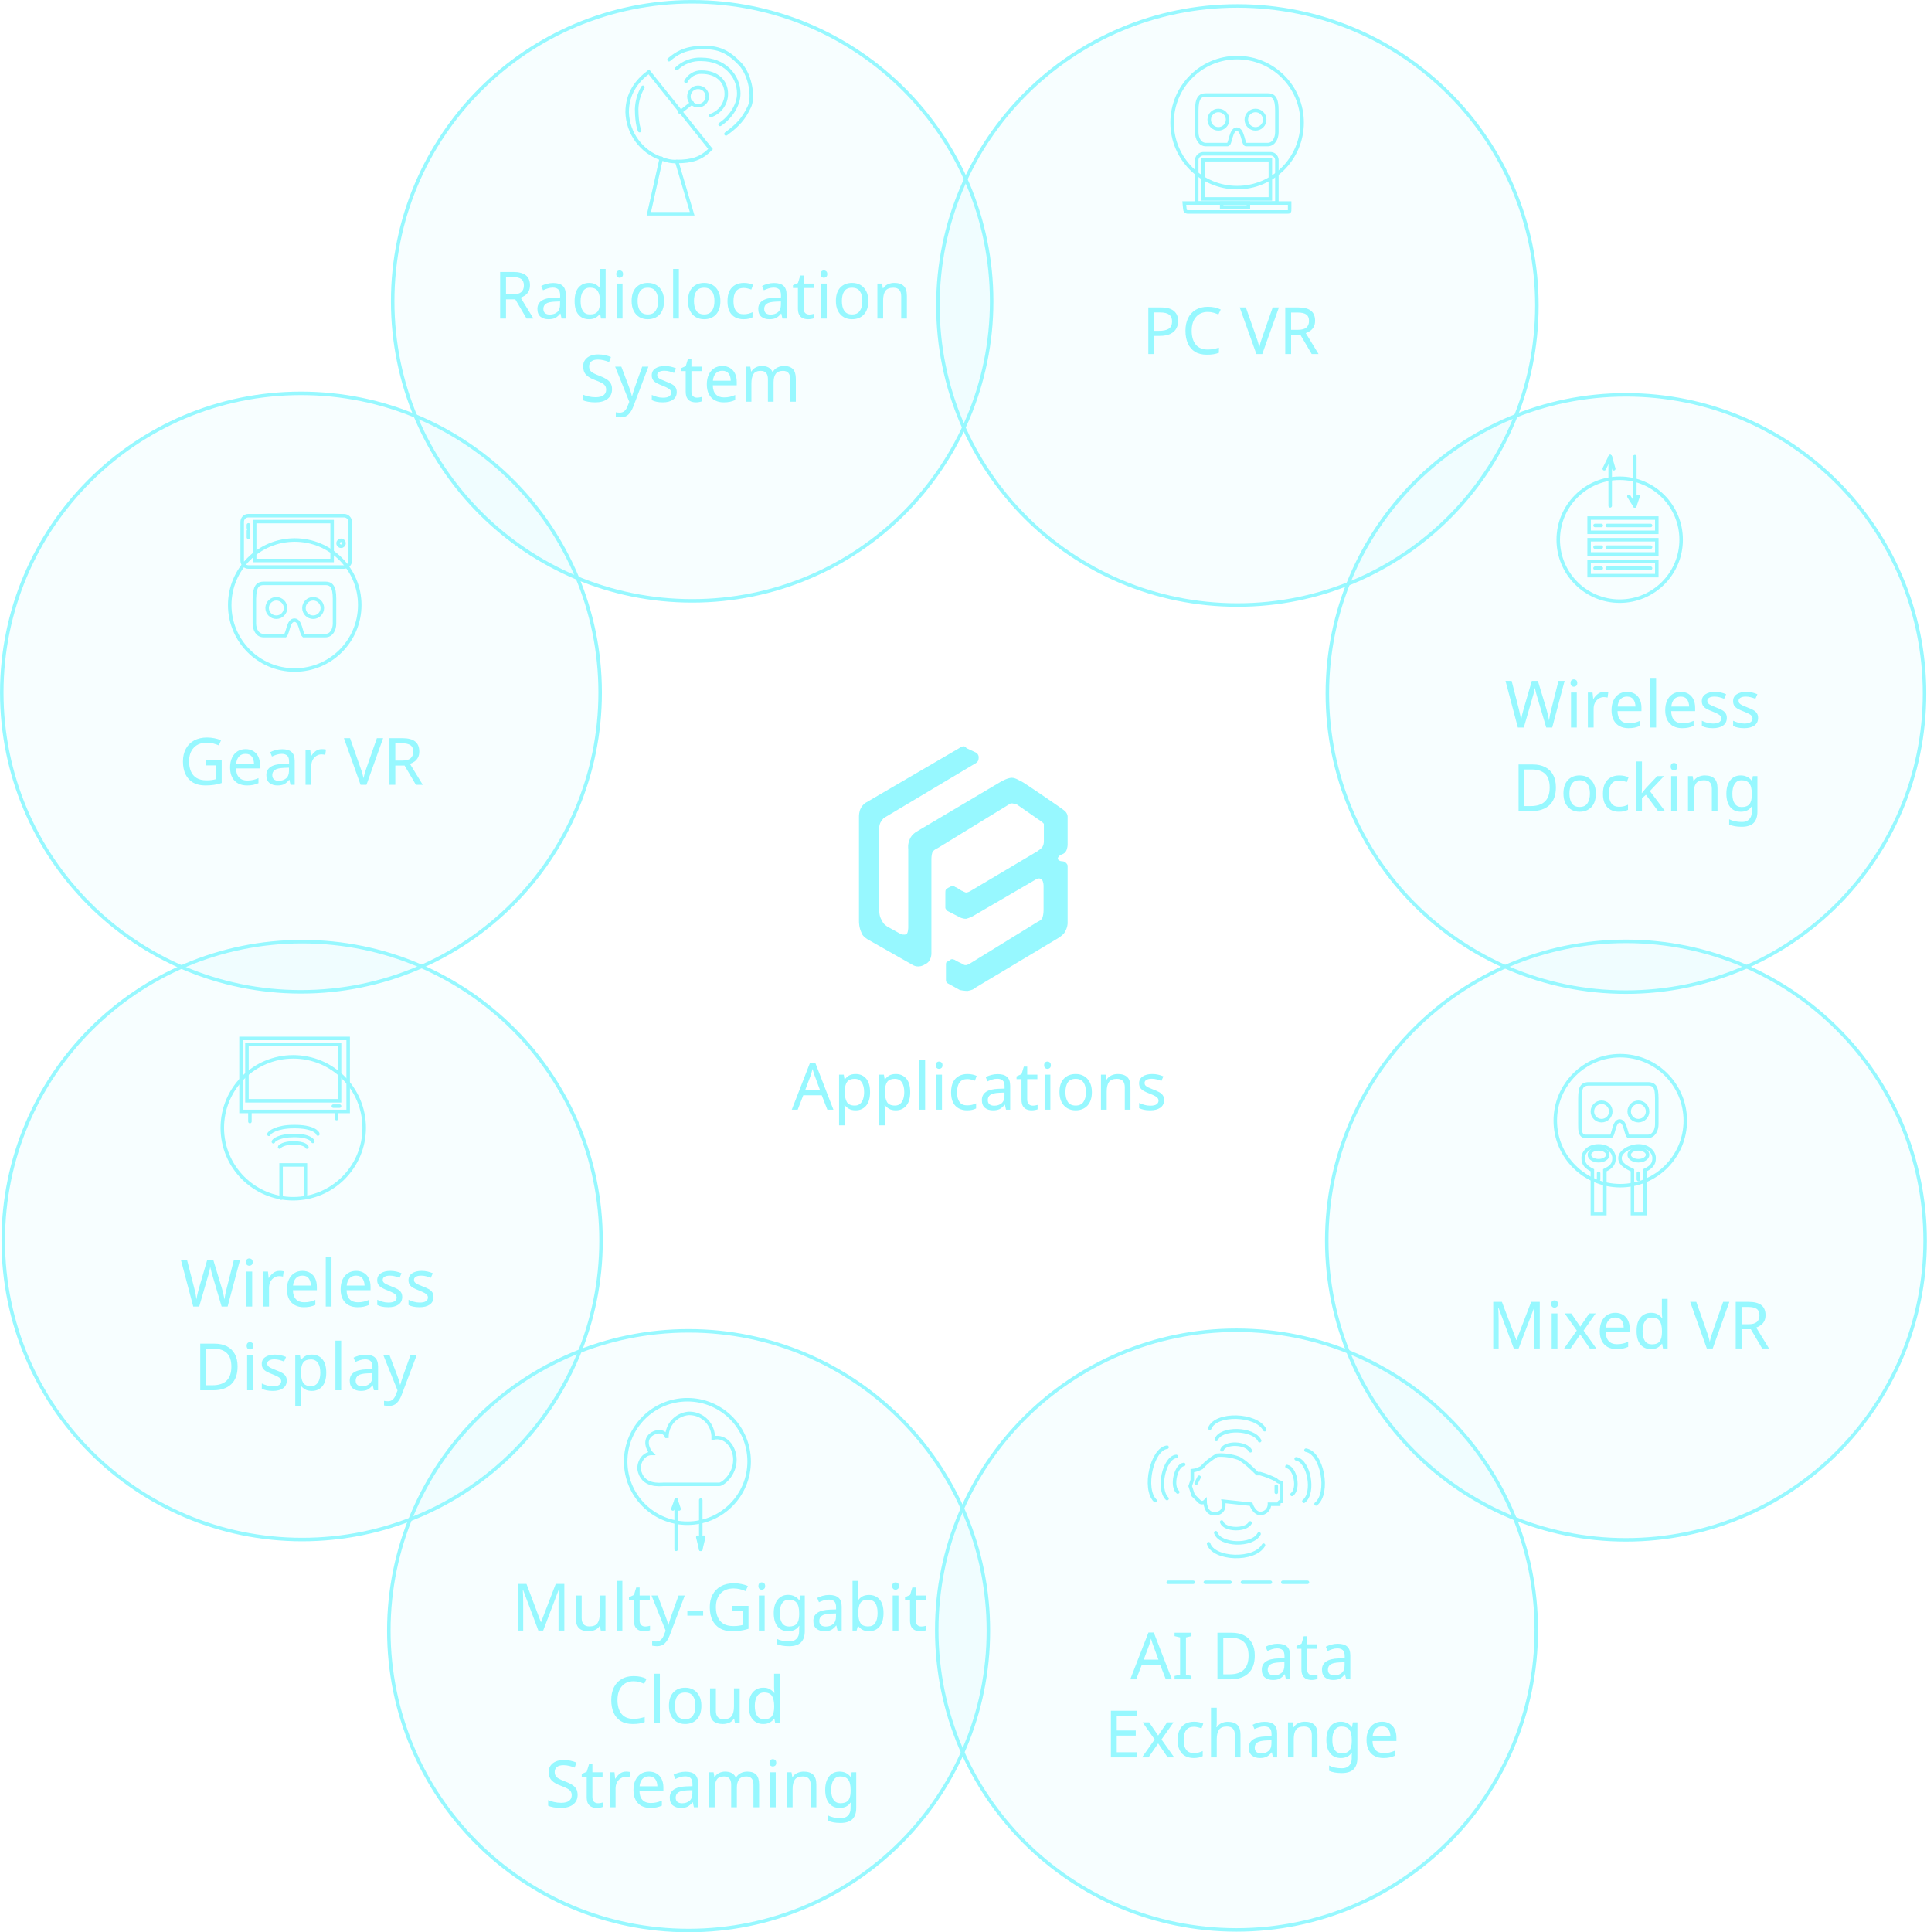
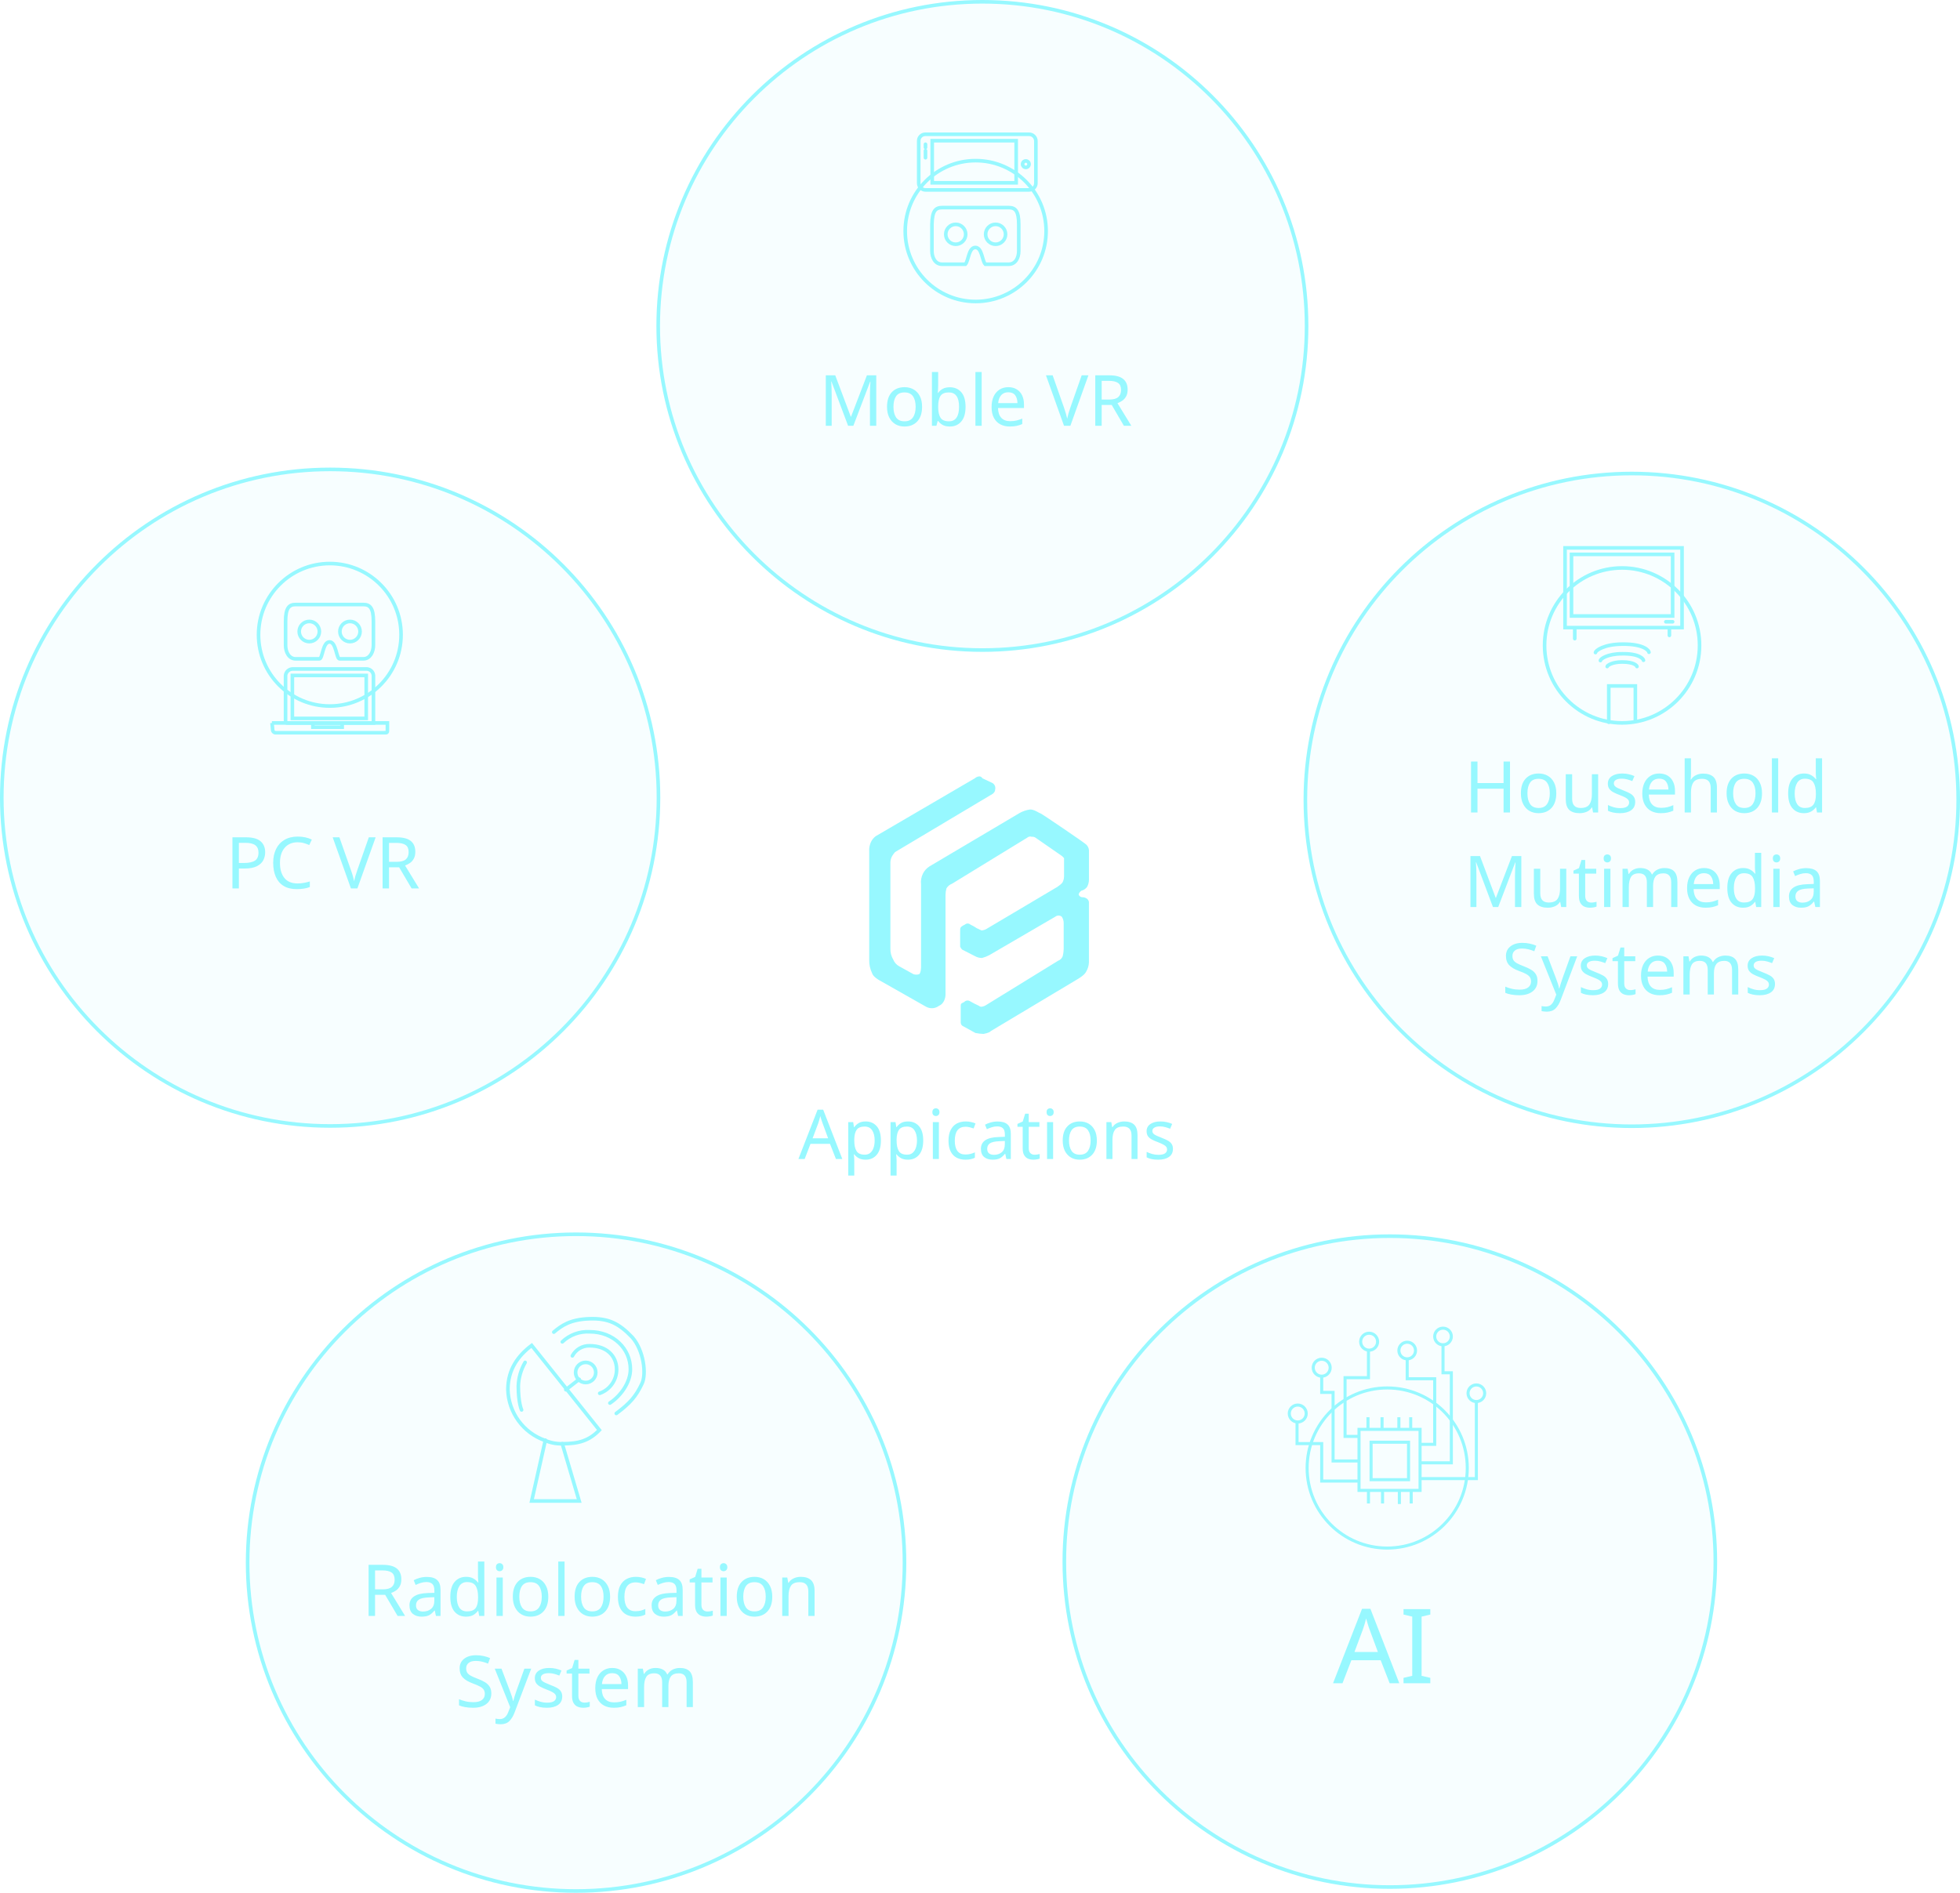
- <svg xmlns="http://www.w3.org/2000/svg" version="1.1" id="Layer_1" x="0px" y="0px" viewBox="0 0 649.2 650.8" style="enable-background:new 0 0 649.2 650.8;" xml:space="preserve">
-   <style type="text/css">
- 	.st0{fill: none; stroke:#97F8FF;stroke-width:1.18;stroke-linecap:round;}
- 	.st1{fill:none;stroke:#97F8FF;stroke-width:1.18;stroke-linecap:round;}
- 	.st2{enable-background:new    ;}
- 	.st3{fill:#97F8FF;}
- 	.st4{font-family:'Tahoma';}
- 	.st5{font-size:22px;}
- 	.butt{fill:#97F8FF;fill-opacity:8.000000e-002;stroke:#97F8FF;stroke-width:1.18;stroke-linecap:round;}
-     .butt:hover{fill-opacity:0.2; cursor: pointer;}
- </style>
+ <svg xmlns="http://www.w3.org/2000/svg" width="643.03" height="621.1" viewBox="0 0 643.03 621.1">
+   <defs>
+     <style>
+       .a, .j {
+         fill: none;
+       }
+ 
+       .a, .c, .j {
+         stroke: #97f8ff;
+       }
+ 
+       .a, .c {
+         stroke-linecap: round;
+         stroke-width: 1.18px;
+       }
+ 
+       .b, .d, .e, .g, .h, .i {
+         isolation: isolate;
+         font-family: Tahoma;
+       }
+ 
+       .b {
+         font-size: 23.49px;
+       }
+ 
+       .b, .c, .d, .e, .f, .g, .h, .i {
+         fill: #97f8ff;
+       }
+ 
+       .c {
+         fill-opacity: 0.08;
+       }
+ 
+       .c {
+         fill-opacity: 0.08;
+         transition: 0.4s;
+       } 
+ 
+       .c:hover {
+         fill-opacity: 0.20;
+         cursor: pointer;
+       }     
+ 
+       .d {
+         font-size: 23.49px;
+       }
+ 
+       .e {
+         font-size: 23.21px;
+       }
+ 
+       .g {
+         font-size: 22.57px;
+       }
+ 
+       .h {
+         font-size: 23.4px;
+       }
+ 
+       .i {
+         font-size: 34.05px;
+       }
+ 
+       .j {
+         stroke-miterlimit: 10;
+       }
+     </style>
+   </defs>
  <g>
-     <path class="st0" d="M223.6,500h18.8c1,0,5.2-3.1,5.2-8.3c0-4.2-3.1-8.3-7.3-7.3c0.1-4.5-3.4-8.2-7.9-8.3c-0.1,0-0.1,0-0.2,0h-0.2   c-4.3,0.4-7.5,4-7.3,8.3c0-1-1.6-3.2-4.8-1.5c-3.4,2-1.4,5.7-0.4,6.7c-2.1,0-4.2,2-4.2,5.2C216.3,501,222.6,500,223.6,500z" />
-     <circle class="st0" cx="231.6" cy="492.3" r="20.8" />
-     <line class="st1" x1="227.8" y1="521.9" x2="227.8" y2="505.3" />
-     <line class="st1" x1="226.7" y1="508.3" x2="227.8" y2="505.3" />
-     <line class="st1" x1="228.8" y1="508.3" x2="227.8" y2="505.3" />
-     <line class="st1" x1="236.1" y1="505.3" x2="236.1" y2="521.9" />
-     <line class="st1" x1="235.1" y1="517.8" x2="236.1" y2="521.9" />
-     <line class="st1" x1="237.1" y1="517.8" x2="236.1" y2="521.9" />
-     <text transform="matrix(1 0 0 1 172.32 549.25)" class="st3 st4 st5">Multy-Gigabit</text>
-     <text transform="matrix(1 0 0 1 204.6 580.52)" class="st3 st4 st5">Cloud</text>
-     <text transform="matrix(1 0 0 1 183.56 608.79)" class="st3 st4 st5">Streaming</text>
-     <circle class="butt" cx="232" cy="549.3" r="101" />
+     <path class="a" d="M99.41,233.85h24.45A2.3,2.3,0,0,1,126,236v15.59H98.23c-1.07,0-1.07,0-1.07-1.07V236A2.4,2.4,0,0,1,99.41,233.85Z" transform="translate(-3.48 -14.34)" />
+     <rect class="a" x="95.92" y="221.64" width="24.23" height="14.09" />
+     <path class="a" d="M92.68,251.57h37.9v2.14c0,1.07,0,1.07-1.07,1.07H94a1,1,0,0,1-1.07-1.07l-0.21-2.14h0Z" transform="translate(-3.48 -14.34)" />
+     <rect class="a" x="102.65" y="237.23" width="9.61" height="1.39" />
+     <path class="a" d="M100.47,212.71h22.21c2.14,0,3.31,1.07,3.31,5.55v7.79c0,2.14-1.07,4.48-3.31,4.48h-7.79c-1.07,0-1.07-5.55-3.31-5.55s-2.24,5.55-3.31,5.55h-7.79c-2.14,0-3.31-2.14-3.31-4.48v-7.69C97.16,213.78,98.34,212.71,100.47,212.71Z" transform="translate(-3.48 -14.34)" />
+     <circle class="a" cx="101.47" cy="207.23" r="3.31" />
+     <circle class="a" cx="114.82" cy="207.23" r="3.31" />
+     <circle class="a" cx="108.2" cy="208.3" r="23.38" />
+     <text class="b" transform="translate(73.98 291.52)">PC VR</text>
+     <circle id="pc" class="c" cx="108.31" cy="261.75" r="107.72" />
  </g>
  <g>
-     <rect x="81.2" y="349.8" class="st0" width="36.1" height="24.6" />
-     <rect x="83.2" y="351.8" class="st0" width="31.2" height="19" />
-     <line class="st1" x1="84.2" y1="374.7" x2="84.2" y2="377.8" />
-     <line class="st1" x1="113.4" y1="374.7" x2="113.4" y2="376.8" />
-     <line class="st1" x1="114.4" y1="372.6" x2="112.3" y2="372.6" />
-     <circle class="st0" cx="98.8" cy="379.9" r="23.9" />
-     <polyline class="st0" points="94.7,403.6 94.7,392.4 102.9,392.4 102.9,403.2  " />
-     <path class="st0" d="M107.1,382c0-0.4-1.4-2.6-8.2-2.5c-5.7,0-8.3,2-8.3,2.6" />
-     <path class="st0" d="M105.4,384.5c0-0.3-1.1-2.1-6.6-2c-4.6,0-6.7,1.6-6.7,2.1" />
-     <path class="st0" d="M103.4,386.4c0-0.2-0.8-1.4-4.6-1.4c-3.1,0-4.6,1.1-4.6,1.4" />
-     <text transform="matrix(1 0 0 1 60.69 440.12)" class="st3 st4 st5">Wireless</text>
-     <text transform="matrix(1 0 0 1 65.33 468.32)" class="st3 st4 st5">Display</text>
-     <circle class="butt" cx="101.8" cy="417.9" r="100.7" />
+     <path class="a" d="M187.95,488.09c5.55,0,8.86-1.07,12.17-4.49l-22.21-27.77c-4.38,3.31-7.8,7.8-7.8,14.52A18.21,18.21,0,0,0,182.29,487,13.32,13.32,0,0,0,187.95,488.09Z" transform="translate(-3.48 -14.34)" />
+     <circle class="a" cx="192.15" cy="450.36" r="3.31" />
+     <line class="a" x1="190.02" y1="452.6" x2="185.64" y2="456.02" />
+     <path class="a" d="M191.26,459.25a6.22,6.22,0,0,1,5.66-3.31c5.55,0,8.86,3.31,8.86,7.8a8.28,8.28,0,0,1-5.55,7.8" transform="translate(-3.48 -14.34)" />
+     <path class="a" d="M187.95,454.66a12.05,12.05,0,0,1,9-3.31c7.8,0,13.35,5.55,13.35,12.28,0,4.49-3.31,8.86-6.73,11.11" transform="translate(-3.48 -14.34)" />
+     <path class="a" d="M185.17,451.46c2.56-2.14,5.34-4.16,11.64-4.38s9.72,1.5,14.1,6.09c3.74,4.27,4.7,12,3.2,15.16-2,4.27-4,6.51-8.44,9.82" transform="translate(-3.48 -14.34)" />
+     <path class="a" d="M175.77,461.39a16.5,16.5,0,0,0-2.24,7.8c0,5.55,1.07,7.8,1.07,7.8" transform="translate(-3.48 -14.34)" />
+     <polyline class="a" points="184.47 473.74 190.02 492.54 174.43 492.54 178.91 472.57" />
+     <text class="d" transform="translate(118.65 530.25)">Radiolocation</text>
+     <text class="d" transform="translate(149.39 560.15)">System</text>
+     <circle id="radiolocation" class="c" cx="188.99" cy="512.76" r="107.75" />
  </g>
  <g>
-     <path class="st0" d="M535.4,365.1h19.7c3.1,0,3.1,2,3.1,6.3v7.3c0,2-1,4.1-3.1,4.1h-6.3c-1,0-1-5.2-3.1-5.2s-2,5.2-3.1,5.2h-8.3   c-2,0-2-2-2-4.1v-7.3C532.3,367.2,532.3,365.1,535.4,365.1z" />
-     <circle class="st0" cx="539.6" cy="374.4" r="3.1" />
-     <circle class="st0" cx="552" cy="374.4" r="3.1" />
-     <circle class="st0" cx="545.9" cy="377.5" r="21.9" />
-     <path class="st0" d="M550,394.2c-2-1-4.2-2-4.2-4.1s3.2-4.1,6.3-4.1s5.2,2,5.2,4.1s-1,3.1-3.1,4.1v14.6H550V394.2L550,394.2z" />
-     <line class="st1" x1="552" y1="395.2" x2="552" y2="397.3" />
-     <ellipse class="st0" cx="552" cy="389" rx="3.1" ry="2" />
-     <path class="st0" d="M536.5,394.2c-2-1-3.1-2-3.1-4.1s2-4.1,5.2-4.1s5.2,2,5.2,4.1s-1,3.1-3.1,4.1v14.6h-4.2L536.5,394.2   L536.5,394.2L536.5,394.2z" />
-     <line class="st1" x1="538.6" y1="395.2" x2="538.6" y2="397.3" />
-     <ellipse class="st0" cx="538.6" cy="389" rx="3.1" ry="2" />
-     <text transform="matrix(1 0 0 1 500.96 454.24)" class="st3 st4 st5">Mixed VR</text>
-     <circle class="butt" cx="547.8" cy="417.9" r="100.8" />
+     <path class="a" d="M312.6,82.46h21.84c2.11,0,3.27,1.06,3.27,5.49v8.76c0,2.22-1.06,4.33-3.27,4.33h-7.7c-1.06-1.06-1.06-5.49-3.27-5.49s-2.22,4.33-3.27,5.49h-7.7c-2.22,0-3.27-2.22-3.27-4.33V87.95C309.33,83.52,310.38,82.46,312.6,82.46Z" transform="translate(-3.48 -14.34)" />
+     <circle class="a" cx="313.55" cy="76.88" r="3.27" />
+     <circle class="a" cx="326.63" cy="76.88" r="3.27" />
+     <circle class="a" cx="320.09" cy="75.82" r="23.11" />
+     <path class="a" d="M307.11,58.4h34a2.23,2.23,0,0,1,2.22,2.22V74.44a2.23,2.23,0,0,1-2.22,2.22h-34a2.23,2.23,0,0,1-2.22-2.22V60.62A2.16,2.16,0,0,1,307.11,58.4Z" transform="translate(-3.48 -14.34)" />
+     <rect class="a" x="305.84" y="46.17" width="27.54" height="13.82" />
+     <line class="a" x1="303.63" y1="47.33" x2="303.63" y2="48.39" />
+     <line class="a" x1="303.63" y1="49.44" x2="303.63" y2="51.76" />
+     <circle class="a" cx="336.55" cy="53.87" r="1.06" />
+     <text class="e" transform="translate(268.68 139.72)">Moble VR</text>
+     <circle id="mobile" class="c" cx="322.3" cy="106.95" r="106.36" />
+   </g>
+   <path class="f" d="M288.65,293.3v36.11a9.25,9.25,0,0,0,.92,4.21c0.31,1.23,2.36,2.36,2.36,2.36l15.39,8.72a3.88,3.88,0,0,0,4.21-.31c2.15-.92,2.15-3.59,2.15-3.59V308a8.12,8.12,0,0,1,.31-2.15,3.62,3.62,0,0,1,1.85-1.54l24.62-15.08a1.55,1.55,0,0,1,1.54-.31,1.8,1.8,0,0,1,1.23.31l8.72,6.05,0.62,0.62v6.05a4.12,4.12,0,0,1-.31,1.54c-0.31.92-1.54,1.54-1.85,1.85l-23,13.64a3.79,3.79,0,0,1-1.54.62c-0.31.31-1.54-.62-1.85-0.62a13.38,13.38,0,0,0-2.15-1.23,1.35,1.35,0,0,0-1.85,0l-0.62.31c-0.92.62-.92,0.62-0.92,2.15V325a3.81,3.81,0,0,0,.62.92l4.21,2.15a4.57,4.57,0,0,0,2.36.62,11.42,11.42,0,0,0,2.36-.92l21.65-12.62a1.71,1.71,0,0,1,2.15,0,3.79,3.79,0,0,1,.62,2.15v8.41a10.31,10.31,0,0,1-.31,2.36,2.52,2.52,0,0,1-1.54,1.54l-23.49,14.46a3.79,3.79,0,0,1-1.54.62,1.13,1.13,0,0,1-.92-0.31,28.12,28.12,0,0,1-3-1.54,1.49,1.49,0,0,0-1.85.31l-0.82.41c-0.31.31-.31,0.31-0.31,1.54v4.82a1.37,1.37,0,0,0,.92,1.23l3.9,2.15a16.79,16.79,0,0,0,2.67.31c1.54-.31,2.15-0.62,2.36-0.92l28.62-17.13s2.15-1.23,2.67-2.36a6.37,6.37,0,0,0,.92-3v-19.9a1.7,1.7,0,0,0-.92-1.23,2.33,2.33,0,0,0-1.23-.31,1.29,1.29,0,0,1-1.23-.92,2.09,2.09,0,0,1,.92-1.23,3.26,3.26,0,0,0,1.85-1.23,5,5,0,0,0,.62-2.36V293.3a2.86,2.86,0,0,0-.92-1.85c-0.62-.62-14.77-10.26-15.08-10.26s-1.85-1.23-3.28-1.23a9.67,9.67,0,0,0-3.59,1.23l-29.44,17.44a6,6,0,0,0-2.15,2.36,6.33,6.33,0,0,0-.62,3.59v27.08s0,1.85-.62,2.36a3.25,3.25,0,0,1-1.85,0l-4.82-2.67a4.43,4.43,0,0,1-1.85-2.15,6.68,6.68,0,0,1-.92-3.59V297.31a4.41,4.41,0,0,1,.62-2.15,9.11,9.11,0,0,1,.92-1.23l31.29-18.67s1.54-.62,1.54-1.85a1.94,1.94,0,0,0-.92-2.15l-3.28-1.54a1.14,1.14,0,0,0-.92-0.62,2.35,2.35,0,0,0-1.54.62l-32.52,19a5.13,5.13,0,0,0-1.54,1.85,6.54,6.54,0,0,0-.62,2.77h0Z" transform="translate(-3.48 -14.34)" />
+   <text class="g" transform="translate(261.94 380.32)">Appications</text>
+   <g>
+     <rect class="a" x="513.45" y="179.78" width="38.39" height="26.16" />
+     <rect class="a" x="515.57" y="181.91" width="33.18" height="20.21" />
+     <line class="a" x1="516.64" y1="206.26" x2="516.64" y2="209.56" />
+     <line class="a" x1="547.69" y1="206.26" x2="547.69" y2="208.5" />
+     <line class="a" x1="548.75" y1="204.03" x2="546.52" y2="204.03" />
+     <circle class="a" cx="532.16" cy="211.79" r="25.42" />
+     <polyline class="a" points="527.8 237 527.8 225.09 536.52 225.09 536.52 236.57" />
+     <path class="a" d="M544.47,228.37c0-.43-1.49-2.76-8.72-2.66-6.06,0-8.83,2.13-8.83,2.76" transform="translate(-3.48 -14.34)" />
+     <path class="a" d="M542.67,231c0-.32-1.17-2.23-7-2.13-4.89,0-7.13,1.7-7.13,2.23" transform="translate(-3.48 -14.34)" />
+     <path class="a" d="M540.54,233.05c0-.21-0.85-1.49-4.89-1.49-3.3,0-4.89,1.17-4.89,1.49" transform="translate(-3.48 -14.34)" />
+     <text class="h" transform="translate(480.35 266.6)">Household</text>
+     <text class="h" transform="translate(480.16 297.62)">Mutimedia</text>
+     <text class="h" transform="translate(492.66 326.34)">Systems</text>
+     <circle id="household" class="c" cx="535.35" cy="262.47" r="107.09" />
  </g>
  <g>
-     <path class="st0" d="M401,500.6l1,3.1l2,2c0.5,0.6,1.4,0.6,1.9,0.1c0,0,0.1-0.1,0.1-0.1l0,0c0,0,0,4.2,3.1,4.2   c4.2,0,3.1-4.2,3.1-4.2l9.3,1c0,0,1,3.1,3.1,3.1c1.7,0,3-1.3,3.1-2.9v-0.2h3.1c0-0.6,0.4-1,1-1v-6.3c-0.8-0.1-1.5-0.4-2-1   c-1.7-0.8-3.4-1.5-5.2-2h-1c-1-1-4.2-4.2-6.3-5.2c-2.3-0.8-4.8-1.2-7.3-1c-1.9,1.1-3.7,2.5-5.2,4.2c-1,0.5-2,0.9-3.1,1v3.1   L401,500.6z" />
-     <line class="st1" x1="404" y1="497.6" x2="403" y2="499.6" />
-     <line class="st1" x1="430" y1="500.6" x2="430" y2="502.7" />
-     <path class="st0" d="M398.8,493.3c-2.6,0.3-4.3,7.3-2,9.3" />
-     <line class="st1" x1="393.6" y1="533" x2="402" y2="533" />
-     <line class="st1" x1="406.1" y1="533" x2="414.4" y2="533" />
-     <line class="st1" x1="418.6" y1="533" x2="428" y2="533" />
-     <line class="st1" x1="432.2" y1="533" x2="440.5" y2="533" />
-     <path class="st0" d="M396.3,490.6c-4.1,0.4-6.4,11-3.1,14.2" />
-     <path class="st0" d="M393.2,487.5c-5.1,0.6-8.1,14-4,18" />
-     <path class="st0" d="M433.6,494c2.8,0.5,4.2,7.5,1.7,9.4" />
-     <path class="st0" d="M436.7,491.4c4.3,0.7,6.3,11.4,2.6,14.3" />
-     <path class="st0" d="M440,488.5c5.5,0.9,8,14.4,3.4,18.1" />
-     <path class="st0" d="M411.7,488.4c1-2.7,8.2-2.5,9.6,0.3" />
-     <path class="st0" d="M409.8,484.9c1.5-4.1,12.5-3.9,14.6,0.4" />
-     <path class="st0" d="M407.6,481.1c2-5.2,15.7-4.9,18.5,0.5" />
-     <path class="st0" d="M411.6,512.7c0.9,2.8,8.1,3,9.6,0.3" />
-     <path class="st0" d="M409.6,516.3c1.4,4.3,12.3,4.7,14.6,0.4" />
-     <path class="st0" d="M407.2,520c1.7,5.4,15.5,5.9,18.5,0.5" />
-     <text transform="matrix(1 0 0 1 380.8 565.69)" class="st3 st4 st5">AI Data</text>
-     <text transform="matrix(1 0 0 1 372.14 591.98)" class="st3 st4 st5">Exchange</text>
-     <circle class="butt" cx="416.6" cy="549.1" r="101" />
+     <circle class="j" cx="455.11" cy="481.71" r="26.27" />
+     <path class="j" d="M479.64,472.73" transform="translate(-3.48 -14.34)" />
+     <rect class="j" x="445.86" y="469.03" width="20.03" height="20.03" />
+     <rect class="j" x="449.82" y="473.25" width="12.29" height="12.29" />
+     <circle class="j" cx="449.18" cy="440.26" r="2.78" />
+     <circle class="j" cx="484.36" cy="457.18" r="2.73" />
+     <circle class="j" cx="473.42" cy="438.55" r="2.73" />
+     <circle class="j" cx="461.67" cy="443.16" r="2.73" />
+     <circle class="j" cx="425.76" cy="463.83" r="2.78" />
+     <circle class="j" cx="433.62" cy="448.8" r="2.78" />
+     <polyline class="j" points="425.53 466.61 425.53 473.7 433.62 473.7 433.62 485.99 445.86 485.99" />
+     <polyline class="j" points="433.62 451.58 433.62 456.9 437.35 456.9 437.35 479.4 445.86 479.4" />
+     <polyline class="j" points="448.96 443.03 448.96 452.07 441.28 452.07 441.28 471.34 445.86 471.34" />
+     <polyline class="j" points="461.67 445.9 461.67 452.42 470.69 452.42 470.69 473.94 465.89 473.94" />
+     <polyline class="j" points="473.42 441.28 473.42 450.46 476.15 450.46 476.15 480.01 466.18 480.01" />
+     <polyline class="j" points="484.36 459.92 484.36 485.19 474.45 485.19 474.45 485.19 466.18 485.19" />
+     <line class="j" x1="448.8" y1="465.05" x2="448.8" y2="468.96" />
+     <line class="j" x1="453.42" y1="465.05" x2="453.42" y2="468.96" />
+     <line class="j" x1="458.94" y1="465.05" x2="458.94" y2="469.14" />
+     <line class="j" x1="462.82" y1="465.05" x2="462.82" y2="468.96" />
+     <line class="j" x1="448.96" y1="489.43" x2="448.96" y2="493.35" />
+     <line class="j" x1="453.58" y1="489.43" x2="453.58" y2="493.35" />
+     <line class="j" x1="459.1" y1="489.43" x2="459.1" y2="493.53" />
+     <line class="j" x1="462.98" y1="489.43" x2="462.98" y2="493.35" />
+     <text class="i" transform="translate(437.35 552.33)">AI</text>
+     <circle id="ai" class="c" cx="455.97" cy="512.42" r="106.79" />
  </g>
-   <g>
-     <rect x="535.4" y="189.1" class="st0" width="22.8" height="4.8" />
-     <rect x="535.4" y="181.8" class="st0" width="22.8" height="4.8" />
-     <rect x="535.4" y="174.5" class="st0" width="22.8" height="4.8" />
-     <line class="st1" x1="537.4" y1="177" x2="539.5" y2="177" />
-     <line class="st1" x1="541.5" y1="177" x2="556.1" y2="177" />
-     <line class="st1" x1="537.4" y1="184.3" x2="539.5" y2="184.3" />
-     <line class="st1" x1="541.5" y1="184.3" x2="556.1" y2="184.3" />
-     <line class="st1" x1="537.4" y1="191.4" x2="539.5" y2="191.4" />
-     <line class="st1" x1="541.5" y1="191.4" x2="556.1" y2="191.4" />
-     <circle class="st0" cx="545.7" cy="181.8" r="20.7" />
-     <line class="st1" x1="542.5" y1="170.4" x2="542.5" y2="153.8" />
-     <line class="st1" x1="540.5" y1="157.9" x2="542.5" y2="153.8" />
-     <line class="st1" x1="543.7" y1="157.9" x2="542.5" y2="153.8" />
-     <line class="st1" x1="550.8" y1="153.8" x2="550.8" y2="170.4" />
-     <line class="st1" x1="548.8" y1="167.2" x2="550.8" y2="170.4" />
-     <line class="st1" x1="551.9" y1="167.2" x2="550.8" y2="170.4" />
-     <text transform="matrix(1 0 0 1 506.97 245.07)" class="st3 st4 st5">Wireless</text>
-     <text transform="matrix(1 0 0 1 509.49 273.22)" class="st3 st4 st5">Docking</text>
-     <circle class="butt" cx="547.8" cy="233.6" r="100.6" />
-   </g>
-   <g>
-     <path class="st0" d="M405.3,51.8h22.9c1.1,0.1,1.9,0.9,2,2v14.6h-26c-1,0-1,0-1-1V53.8C403.3,52.7,404.2,51.9,405.3,51.8z" />
-     <rect x="405.3" y="53.8" class="st0" width="22.7" height="13.2" />
-     <path class="st0" d="M399,68.4h35.5v2c0,1,0,1-1,1h-33.3c-0.6,0-1-0.4-1-1L399,68.4L399,68.4L399,68.4z" />
-     <rect x="411.6" y="68.4" class="st0" width="9" height="1.3" />
-     <path class="st0" d="M406.3,32h20.8c2,0,3.1,1,3.1,5.2v7.3c0,2-1,4.2-3.1,4.2h-7.3c-1,0-1-5.2-3.1-5.2s-2.1,5.2-3.1,5.2h-7.3   c-2,0-3.1-2-3.1-4.2v-7.2C403.2,33,404.3,32,406.3,32z" />
-     <circle class="st0" cx="410.5" cy="40.3" r="3.1" />
-     <circle class="st0" cx="423" cy="40.3" r="3.1" />
-     <circle class="st0" cx="416.8" cy="41.3" r="21.9" />
-     <text transform="matrix(1 0 0 1 384.75 119.26)" class="st3 st4 st5">PC VR</text>
-     <circle class="butt" cx="416.9" cy="102.9" r="100.9" />
-   </g>
-   <g>
-     <path class="st0" d="M228,54.4c5.2,0,8.3-1,11.4-4.2l-20.8-26c-4.1,3.1-7.3,7.3-7.3,13.6c0.2,7.1,4.8,13.3,11.4,15.6   C224.5,54.1,226.2,54.5,228,54.4z" />
-     <circle class="st0" cx="235.2" cy="32.5" r="3.1" />
-     <line class="st1" x1="233.2" y1="34.6" x2="229.1" y2="37.8" />
-     <path class="st0" d="M231.1,27.4c1-1.9,3.1-3.2,5.3-3.1c5.2,0,8.3,3.1,8.3,7.3c0,3.3-2.1,6.2-5.2,7.3" />
-     <path class="st0" d="M228,23.1c2.2-2.1,5.3-3.3,8.4-3.1c7.3,0,12.5,5.2,12.5,11.5c0,4.2-3.1,8.3-6.3,10.4" />
-     <path class="st0" d="M225.4,20.1c2.4-2,5-3.9,10.9-4.1s9.1,1.4,13.2,5.7c3.5,4,4.4,11.2,3,14.2c-1.9,4-3.7,6.1-7.9,9.2" />
-     <path class="st0" d="M216.6,29.4c-1.3,2.2-2,4.7-2.1,7.3c0,5.2,1,7.3,1,7.3" />
-     <polyline class="st0" points="228,54.4 233.2,72 218.6,72 222.8,53.3  " />
-     <text transform="matrix(1 0 0 1 166.37 107.31)" class="st3 st4 st5">Radiolocation</text>
-     <text transform="matrix(1 0 0 1 195.16 135.31)" class="st3 st4 st5">System</text>
-     <circle class="butt" cx="233.2" cy="101.5" r="100.9" />
-   </g>
-   <g>
-     <path class="st0" d="M88.9,196.5h20.7c2,0,3.1,1,3.1,5.2v8.3c0,2.1-1,4.1-3.1,4.1h-7.3c-1-1-1-5.2-3.1-5.2s-2.1,4.1-3.1,5.2h-7.3   c-2.1,0-3.1-2.1-3.1-4.1v-8.3C85.8,197.5,86.8,196.5,88.9,196.5z" />
-     <circle class="st0" cx="93.1" cy="204.8" r="3.1" />
-     <circle class="st0" cx="105.5" cy="204.8" r="3.1" />
-     <circle class="st0" cx="99.3" cy="203.8" r="21.9" />
-     <path class="st0" d="M83.7,173.7h32.2c1.2,0,2.1,1,2.1,2.1v13.1c0,1.2-1,2.1-2.1,2.1H83.7c-1.2,0-2.1-1-2.1-2.1v-13.1   C81.6,174.6,82.5,173.7,83.7,173.7z" />
-     <rect x="85.8" y="175.7" class="st0" width="26.1" height="13.1" />
-     <line class="st1" x1="83.7" y1="176.8" x2="83.7" y2="177.8" />
-     <line class="st1" x1="83.7" y1="178.8" x2="83.7" y2="181" />
-     <circle class="st0" cx="114.9" cy="183" r="1" />
-     <text transform="matrix(1 0 0 1 60.3 264.36)" class="st3 st4 st5">Gear VR</text>
-     <circle class="butt" cx="101.4" cy="233.3" r="100.8" />
-   </g>
-   <path class="st3" d="M289.4,275v35.2c0,0.6,0,2.3,0.9,4.1c0.3,1.2,2.3,2.3,2.3,2.3l15,8.5c0,0,1.8,1.2,4.1-0.3  c2.1-0.9,2.1-3.5,2.1-3.5v-32c0,0,0-1.2,0.3-2.1c0.3-0.9,1.8-1.5,1.8-1.5l24-14.7c0,0,0.6-0.6,1.5-0.3c0.9,0,1.2,0.3,1.2,0.3  l8.5,5.9c0,0,0.3,0.3,0.6,0.6c0,0.3,0,0.9,0,1.2c0,0.6,0,4.7,0,4.7s0,0.9-0.3,1.5c-0.3,0.9-1.5,1.5-1.8,1.8L327.2,300  c0,0-0.9,0.6-1.5,0.6c-0.3,0.3-1.5-0.6-1.8-0.6c0,0-1.8-1.2-2.1-1.2c-0.3-0.3-0.9-0.6-1.8,0l-0.6,0.3c-0.9,0.6-0.9,0.6-0.9,2.1v2.9  c0,1.2,0,1.5,0,1.8c0.3,0.6,0.6,0.9,0.6,0.9l4.1,2.1c0,0,0.9,0.6,2.3,0.6c1.2-0.3,2.3-0.9,2.3-0.9l21.1-12.3c0,0,1.2-0.9,2.1,0  c0.6,0.6,0.6,2.1,0.6,2.1v8.2c0,0,0,1.2-0.3,2.3s-1.5,1.5-1.5,1.5l-22.9,14.1c0,0-0.9,0.6-1.5,0.6c-0.3,0-0.6,0-0.9-0.3  c0,0-2.6-1.2-2.9-1.5c-0.3,0-0.9-0.6-1.8,0.3L319,324c-0.3,0.3-0.3,0.3-0.3,1.5v3.2c0,0.9,0,0.9,0,1.5c0,0.9,0.9,1.2,0.9,1.2  l3.8,2.1c0,0,1.5,0.3,2.6,0.3c1.5-0.3,2.1-0.6,2.3-0.9l27.9-16.7c0,0,2.1-1.2,2.6-2.3c0.9-1.5,0.9-2.9,0.9-2.9v-19.4  c0,0,0-0.6-0.9-1.2c-0.3-0.3-1.2-0.3-1.2-0.3c-0.3,0-1.2-0.3-1.2-0.9c0-0.6,0.9-1.2,0.9-1.2c0.6-0.3,1.2-0.3,1.8-1.2  c0.6-0.9,0.6-2.3,0.6-2.3V275c0,0,0-0.9-0.9-1.8c-0.6-0.6-14.4-10-14.7-10c-0.3,0-1.8-1.2-3.2-1.2s-3.5,1.2-3.5,1.2l-28.7,17  c0,0-1.5,0.9-2.1,2.3c-0.9,1.8-0.6,3.5-0.6,3.5v26.4c0,0,0,1.8-0.6,2.3c-0.9,0.3-1.8,0-1.8,0l-4.7-2.6c-0.3-0.3-1.2-0.6-1.8-2.1  c-0.9-1.2-0.9-3.2-0.9-3.5v-27.6c0,0,0-1.2,0.6-2.1c0.6-0.9,0.9-1.2,0.9-1.2l30.5-18.2c0,0,1.5-0.6,1.5-1.8c0.3-1.5-0.9-2.1-0.9-2.1  l-3.2-1.5c0,0-0.3-0.6-0.9-0.6c-0.9,0-1.5,0.6-1.5,0.6l-31.7,18.5c0,0-0.9,0.6-1.5,1.8C289.4,273.3,289.4,275,289.4,275L289.4,275z">
- </path>
-   <text transform="matrix(1 0 0 1 266.7589 373.8005)" class="st3 st4 st5">Applications</text>
</svg>
